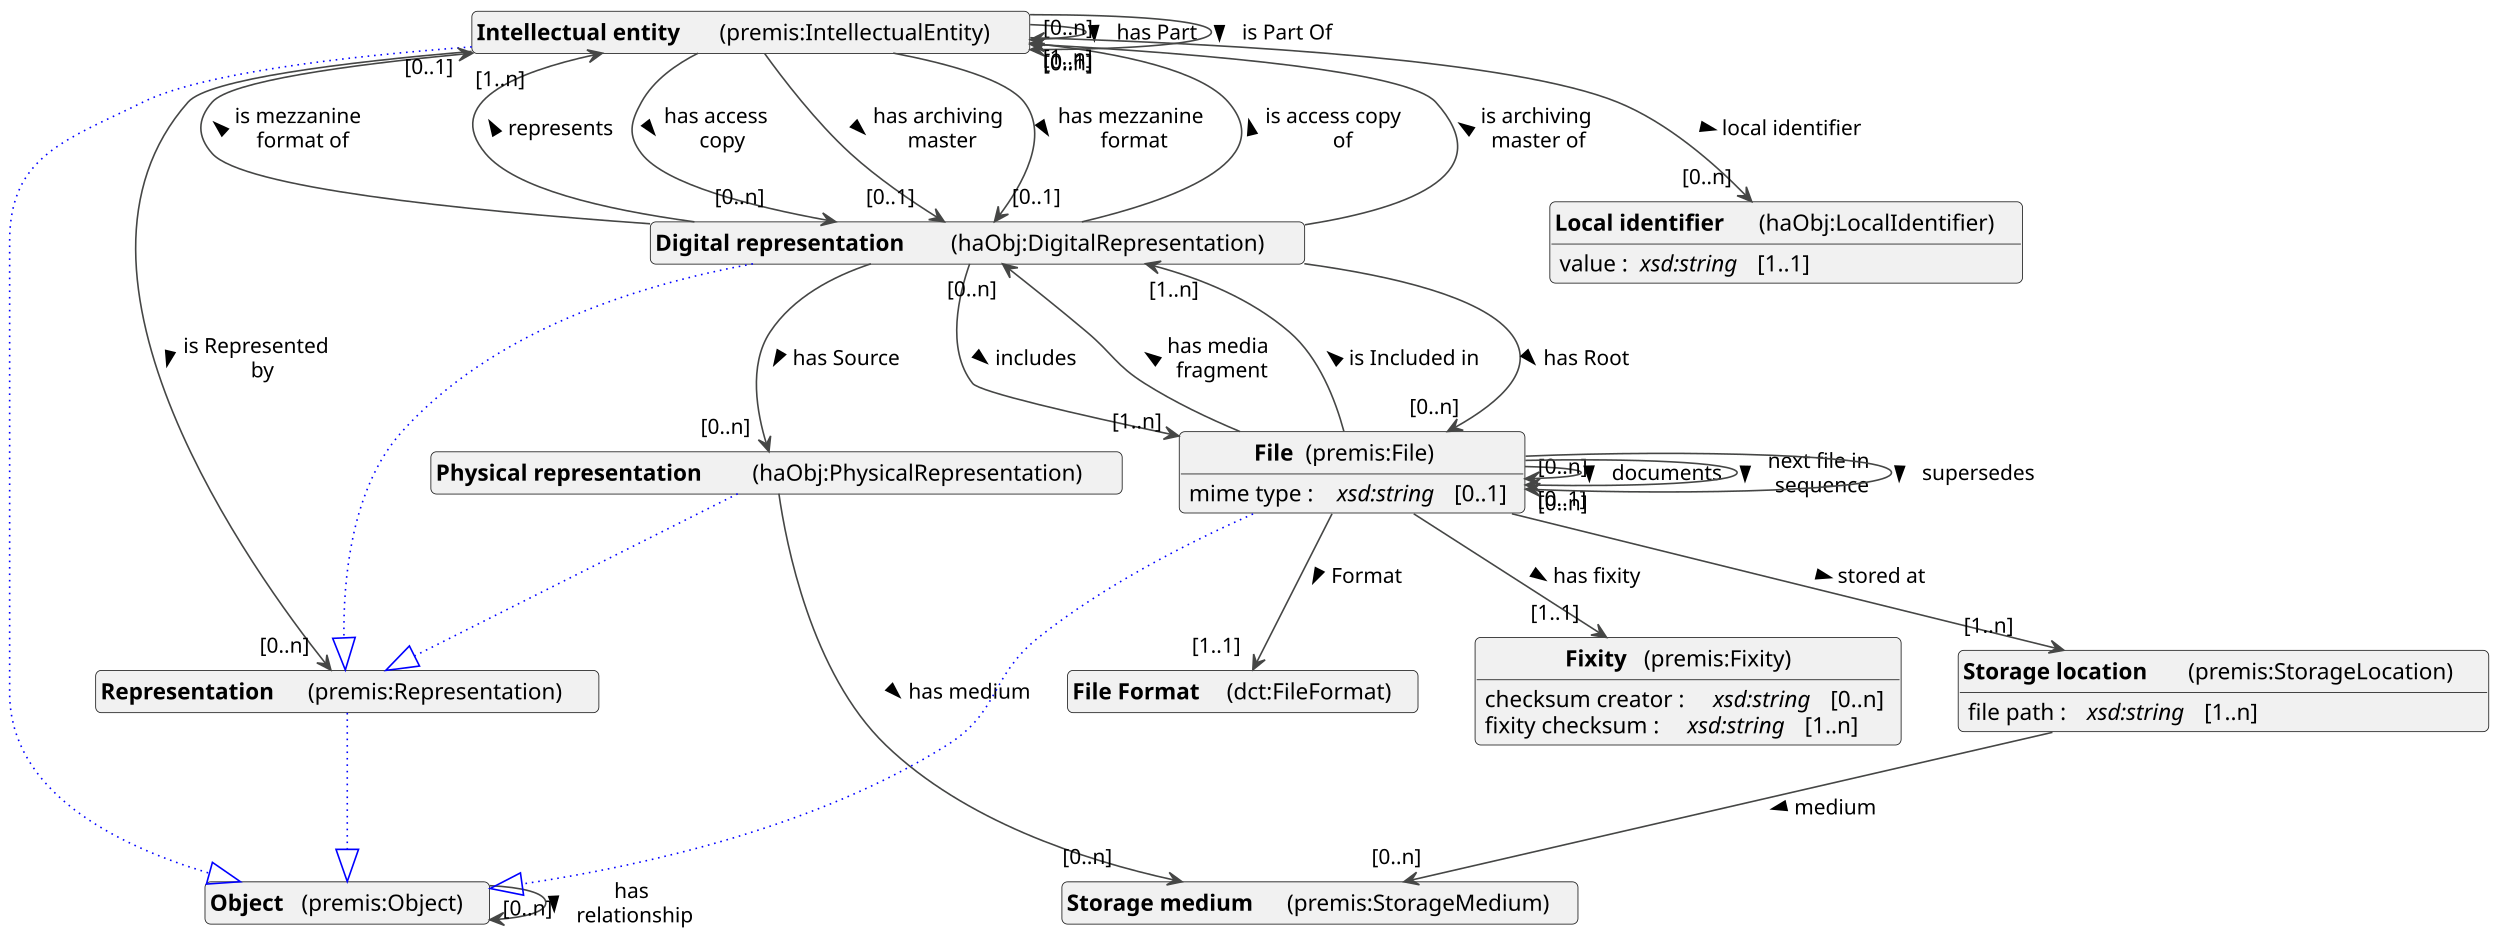
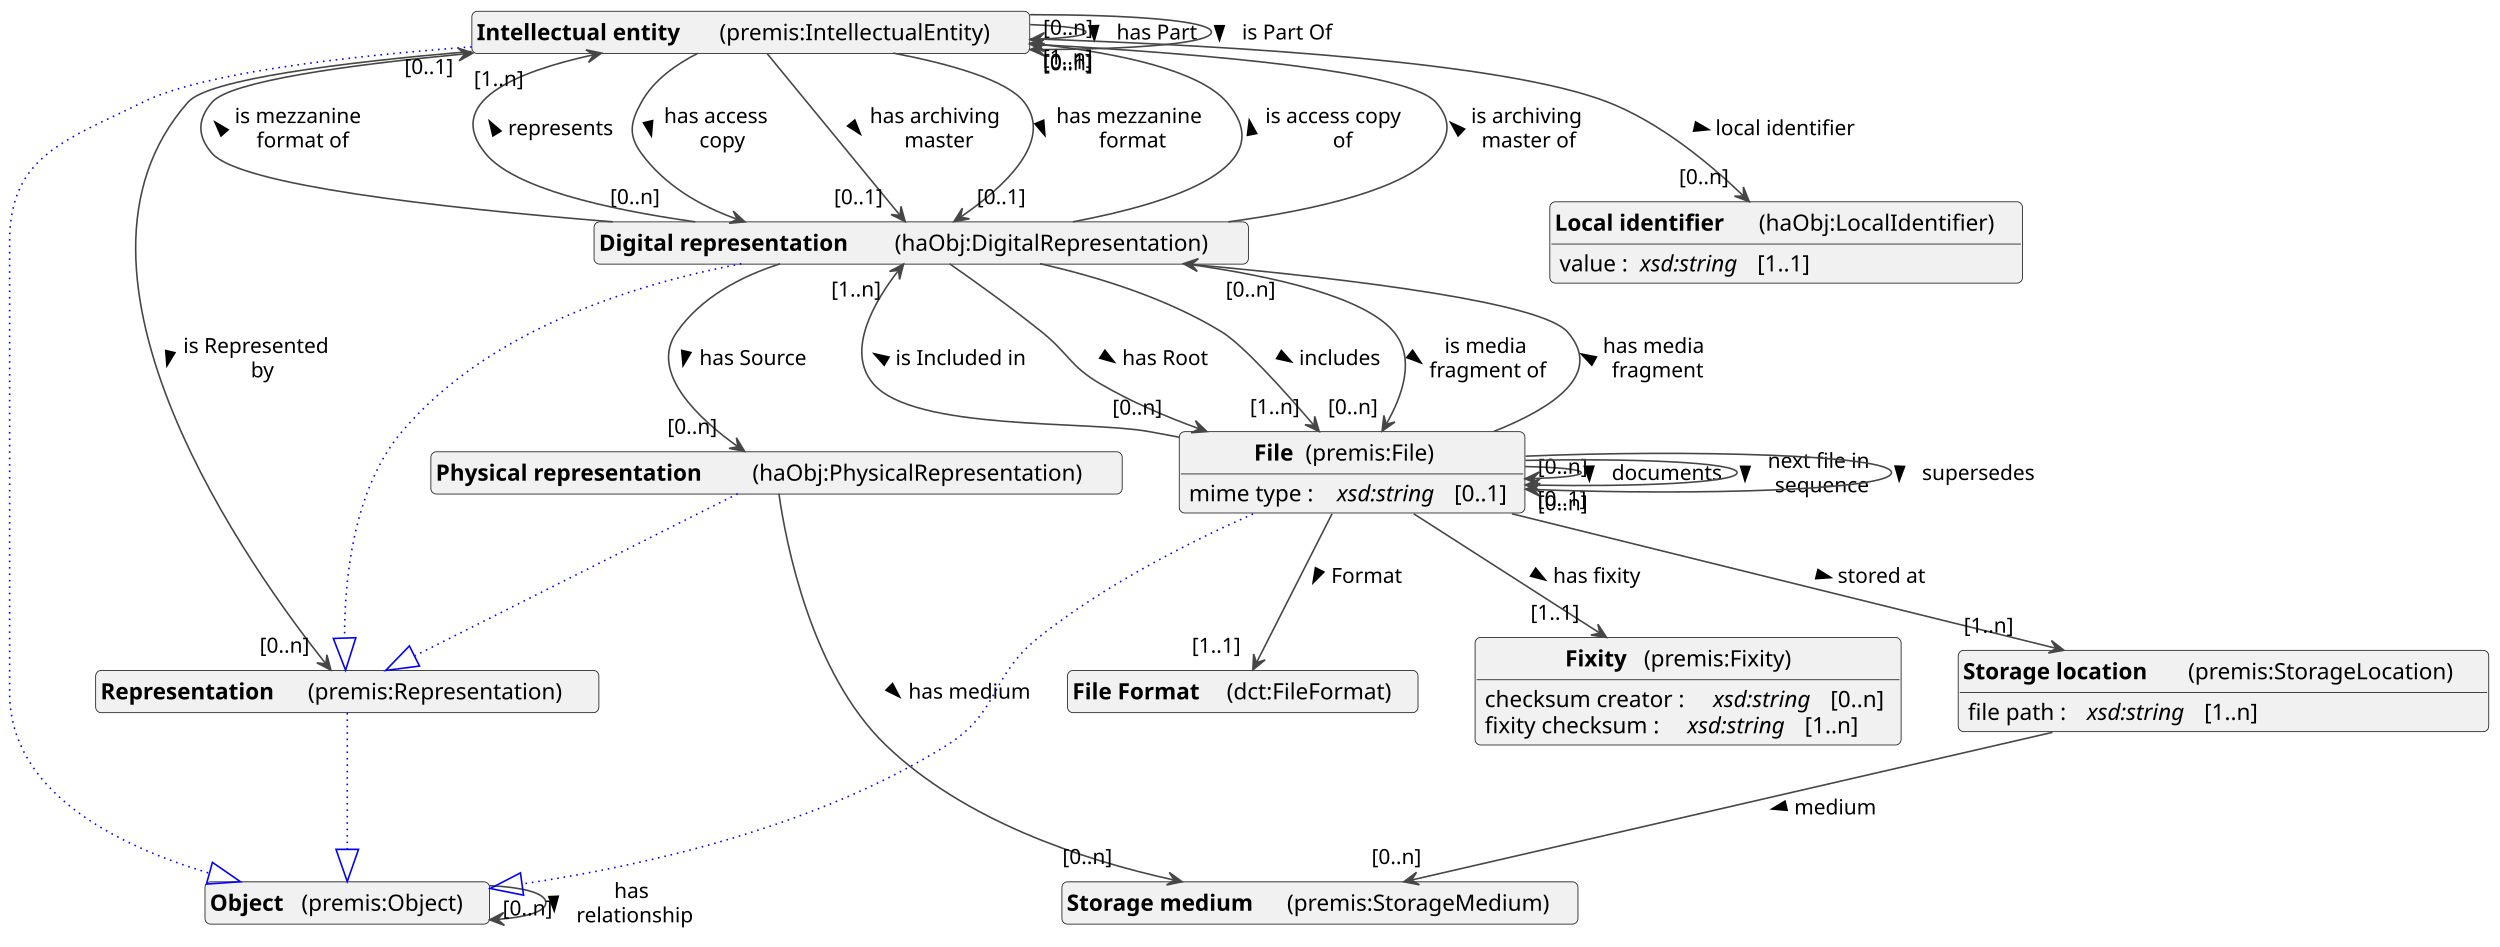
<svg xmlns="http://www.w3.org/2000/svg" xmlns:xlink="http://www.w3.org/1999/xlink" contentStyleType="text/css" height="589px" preserveAspectRatio="none" style="width:1555px;height:589px;background:#FFFFFF;" version="1.1" viewBox="0 0 1555 589" width="1555px" zoomAndPan="magnify">
  <defs />
  <g>
    <a href="#premis%3AObject" target="_top" title="#premis%3AObject" xlink:actuate="onRequest" xlink:href="#premis%3AObject" xlink:show="new" xlink:title="#premis%3AObject" xlink:type="simple">
      <g id="elem_premis_Object">
        <rect codeLine="28" fill="#F1F1F1" height="26.297" id="premis_Object" rx="3.5" ry="3.5" style="stroke:#181818;stroke-width:0.5;" width="177" x="127.5" y="548.5" />
        <text fill="#000000" font-family="sans-serif" font-size="14" font-weight="bold" lengthAdjust="spacing" textLength="53" x="130.5" y="566.495">Object</text>
        <text fill="#000000" font-family="sans-serif" font-size="14" lengthAdjust="spacing" textLength="114" x="187.5" y="566.495">(premis:Object)</text>
      </g>
    </a>
    <a href="#premis%3AIntellectualEntity" target="_top" title="#premis%3AIntellectualEntity" xlink:actuate="onRequest" xlink:href="#premis%3AIntellectualEntity" xlink:show="new" xlink:title="#premis%3AIntellectualEntity" xlink:type="simple">
      <g id="elem_premis_IntellectualEntity">
        <rect codeLine="14" fill="#F1F1F1" height="26.297" id="premis_IntellectualEntity" rx="3.5" ry="3.5" style="stroke:#181818;stroke-width:0.5;" width="347" x="293.5" y="7" />
        <text fill="#000000" font-family="sans-serif" font-size="14" font-weight="bold" lengthAdjust="spacing" textLength="147" x="296.5" y="24.995">Intellectual entity</text>
        <text fill="#000000" font-family="sans-serif" font-size="14" lengthAdjust="spacing" textLength="190" x="447.5" y="24.995">(premis:IntellectualEntity)</text>
      </g>
    </a>
    <a href="#haObj%3APhysicalRepresentation" target="_top" title="#haObj%3APhysicalRepresentation" xlink:actuate="onRequest" xlink:href="#haObj%3APhysicalRepresentation" xlink:show="new" xlink:title="#haObj%3APhysicalRepresentation" xlink:type="simple">
      <g id="elem_haObj_PhysicalRepresentation">
        <rect codeLine="16" fill="#F1F1F1" height="26.297" id="haObj_PhysicalRepresentation" rx="3.5" ry="3.5" style="stroke:#181818;stroke-width:0.5;" width="430" x="268" y="281" />
        <text fill="#000000" font-family="sans-serif" font-size="14" font-weight="bold" lengthAdjust="spacing" textLength="193" x="271" y="298.995">Physical representation</text>
        <text fill="#000000" font-family="sans-serif" font-size="14" lengthAdjust="spacing" textLength="227" x="468" y="298.995">(haObj:PhysicalRepresentation)</text>
      </g>
    </a>
    <a href="#premis%3ARepresentation" target="_top" title="#premis%3ARepresentation" xlink:actuate="onRequest" xlink:href="#premis%3ARepresentation" xlink:show="new" xlink:title="#premis%3ARepresentation" xlink:type="simple">
      <g id="elem_premis_Representation">
        <rect codeLine="27" fill="#F1F1F1" height="26.297" id="premis_Representation" rx="3.5" ry="3.5" style="stroke:#181818;stroke-width:0.5;" width="313" x="59.5" y="417" />
        <text fill="#000000" font-family="sans-serif" font-size="14" font-weight="bold" lengthAdjust="spacing" textLength="125" x="62.5" y="434.995">Representation</text>
        <text fill="#000000" font-family="sans-serif" font-size="14" lengthAdjust="spacing" textLength="178" x="191.5" y="434.995">(premis:Representation)</text>
      </g>
    </a>
    <a href="#haObj%3ADigitalRepresentation" target="_top" title="#haObj%3ADigitalRepresentation" xlink:actuate="onRequest" xlink:href="#haObj%3ADigitalRepresentation" xlink:show="new" xlink:title="#haObj%3ADigitalRepresentation" xlink:type="simple">
      <g id="elem_haObj_DigitalRepresentation">
-         <rect codeLine="18" fill="#F1F1F1" height="26.297" id="haObj_DigitalRepresentation" rx="3.5" ry="3.5" style="stroke:#181818;stroke-width:0.5;" width="407" x="404.5" y="138" />
-         <text fill="#000000" font-family="sans-serif" font-size="14" font-weight="bold" lengthAdjust="spacing" textLength="180" x="407.5" y="155.995">Digital representation</text>
-         <text fill="#000000" font-family="sans-serif" font-size="14" lengthAdjust="spacing" textLength="217" x="591.5" y="155.995">(haObj:DigitalRepresentation)</text>
+         <rect codeLine="18" fill="#F1F1F1" height="26.297" id="haObj_DigitalRepresentation" rx="3.5" ry="3.5" style="stroke:#181818;stroke-width:0.5;" width="407" x="369.5" y="138" />
+         <text fill="#000000" font-family="sans-serif" font-size="14" font-weight="bold" lengthAdjust="spacing" textLength="180" x="372.5" y="155.995">Digital representation</text>
+         <text fill="#000000" font-family="sans-serif" font-size="14" lengthAdjust="spacing" textLength="217" x="556.5" y="155.995">(haObj:DigitalRepresentation)</text>
      </g>
    </a>
    <a href="#premis%3AFile" target="_top" title="#premis%3AFile" xlink:actuate="onRequest" xlink:href="#premis%3AFile" xlink:show="new" xlink:title="#premis%3AFile" xlink:type="simple">
      <g id="elem_premis_File">
        <rect codeLine="20" fill="#F1F1F1" height="50.594" id="premis_File" rx="3.5" ry="3.5" style="stroke:#181818;stroke-width:0.5;" width="215" x="733.5" y="268.5" />
        <text fill="#000000" font-family="sans-serif" font-size="14" font-weight="bold" lengthAdjust="spacing" textLength="28" x="780" y="286.495">File</text>
        <text fill="#000000" font-family="sans-serif" font-size="14" lengthAdjust="spacing" textLength="90" x="812" y="286.495">(premis:File)</text>
        <line style="stroke:#181818;stroke-width:0.5;" x1="734.5" x2="947.5" y1="294.797" y2="294.797" />
        <text fill="#000000" font-family="sans-serif" font-size="14" lengthAdjust="spacing" textLength="88" x="739.5" y="311.792">mime type :</text>
        <text fill="#000000" font-family="sans-serif" font-size="14" font-style="italic" lengthAdjust="spacing" textLength="69" x="831.5" y="311.792">xsd:string</text>
        <text fill="#000000" font-family="sans-serif" font-size="14" lengthAdjust="spacing" textLength="38" x="904.5" y="311.792">[0..1]</text>
      </g>
    </a>
    <a href="#premis%3AFixity" target="_top" title="#premis%3AFixity" xlink:actuate="onRequest" xlink:href="#premis%3AFixity" xlink:show="new" xlink:title="#premis%3AFixity" xlink:type="simple">
      <g id="elem_premis_Fixity">
        <rect codeLine="22" fill="#F1F1F1" height="66.891" id="premis_Fixity" rx="3.5" ry="3.5" style="stroke:#181818;stroke-width:0.5;" width="265" x="917.5" y="396.5" />
        <text fill="#000000" font-family="sans-serif" font-size="14" font-weight="bold" lengthAdjust="spacing" textLength="45" x="973.5" y="414.495">Fixity</text>
        <text fill="#000000" font-family="sans-serif" font-size="14" lengthAdjust="spacing" textLength="104" x="1022.5" y="414.495">(premis:Fixity)</text>
        <line style="stroke:#181818;stroke-width:0.5;" x1="918.5" x2="1181.5" y1="422.797" y2="422.797" />
        <text fill="#000000" font-family="sans-serif" font-size="14" lengthAdjust="spacing" textLength="138" x="923.5" y="439.792">checksum creator :</text>
        <text fill="#000000" font-family="sans-serif" font-size="14" font-style="italic" lengthAdjust="spacing" textLength="69" x="1065.5" y="439.792">xsd:string</text>
        <text fill="#000000" font-family="sans-serif" font-size="14" lengthAdjust="spacing" textLength="38" x="1138.5" y="439.792">[0..n]</text>
        <text fill="#000000" font-family="sans-serif" font-size="14" lengthAdjust="spacing" textLength="122" x="923.5" y="456.089">fixity checksum :</text>
        <text fill="#000000" font-family="sans-serif" font-size="14" font-style="italic" lengthAdjust="spacing" textLength="69" x="1049.5" y="456.089">xsd:string</text>
        <text fill="#000000" font-family="sans-serif" font-size="14" lengthAdjust="spacing" textLength="38" x="1122.5" y="456.089">[1..n]</text>
      </g>
    </a>
    <a href="#premis%3AStorageLocation" target="_top" title="#premis%3AStorageLocation" xlink:actuate="onRequest" xlink:href="#premis%3AStorageLocation" xlink:show="new" xlink:title="#premis%3AStorageLocation" xlink:type="simple">
      <g id="elem_premis_StorageLocation">
        <rect codeLine="23" fill="#F1F1F1" height="50.594" id="premis_StorageLocation" rx="3.5" ry="3.5" style="stroke:#181818;stroke-width:0.5;" width="330" x="1218" y="404.5" />
        <text fill="#000000" font-family="sans-serif" font-size="14" font-weight="bold" lengthAdjust="spacing" textLength="136" x="1221" y="422.495">Storage location</text>
        <text fill="#000000" font-family="sans-serif" font-size="14" lengthAdjust="spacing" textLength="184" x="1361" y="422.495">(premis:StorageLocation)</text>
        <line style="stroke:#181818;stroke-width:0.5;" x1="1219" x2="1547" y1="430.797" y2="430.797" />
        <text fill="#000000" font-family="sans-serif" font-size="14" lengthAdjust="spacing" textLength="70" x="1224" y="447.792">file path :</text>
        <text fill="#000000" font-family="sans-serif" font-size="14" font-style="italic" lengthAdjust="spacing" textLength="69" x="1298" y="447.792">xsd:string</text>
        <text fill="#000000" font-family="sans-serif" font-size="14" lengthAdjust="spacing" textLength="38" x="1371" y="447.792">[1..n]</text>
      </g>
    </a>
    <a href="#haObj%3ALocalIdentifier" target="_top" title="#haObj%3ALocalIdentifier" xlink:actuate="onRequest" xlink:href="#haObj%3ALocalIdentifier" xlink:show="new" xlink:title="#haObj%3ALocalIdentifier" xlink:type="simple">
      <g id="elem_haObj_LocalIdentifier">
        <rect codeLine="24" fill="#F1F1F1" height="50.594" id="haObj_LocalIdentifier" rx="3.5" ry="3.5" style="stroke:#181818;stroke-width:0.5;" width="294" x="964" y="125.5" />
        <text fill="#000000" font-family="sans-serif" font-size="14" font-weight="bold" lengthAdjust="spacing" textLength="123" x="967" y="143.495">Local identifier</text>
        <text fill="#000000" font-family="sans-serif" font-size="14" lengthAdjust="spacing" textLength="161" x="1094" y="143.495">(haObj:LocalIdentifier)</text>
        <line style="stroke:#181818;stroke-width:0.5;" x1="965" x2="1257" y1="151.797" y2="151.797" />
        <text fill="#000000" font-family="sans-serif" font-size="14" lengthAdjust="spacing" textLength="46" x="970" y="168.792">value :</text>
        <text fill="#000000" font-family="sans-serif" font-size="14" font-style="italic" lengthAdjust="spacing" textLength="69" x="1020" y="168.792">xsd:string</text>
        <text fill="#000000" font-family="sans-serif" font-size="14" lengthAdjust="spacing" textLength="38" x="1093" y="168.792">[1..1]</text>
      </g>
    </a>
+     <a href="#dct%3AFileFormat" target="_top" title="#dct%3AFileFormat" xlink:actuate="onRequest" xlink:href="#dct%3AFileFormat" xlink:show="new" xlink:title="#dct%3AFileFormat" xlink:type="simple">
+       <g id="elem_dct_FileFormat">
+         <rect codeLine="25" fill="#F1F1F1" height="26.297" id="dct_FileFormat" rx="3.5" ry="3.5" style="stroke:#181818;stroke-width:0.5;" width="218" x="664" y="417" />
+         <text fill="#000000" font-family="sans-serif" font-size="14" font-weight="bold" lengthAdjust="spacing" textLength="92" x="667" y="434.995">File Format</text>
+         <text fill="#000000" font-family="sans-serif" font-size="14" lengthAdjust="spacing" textLength="116" x="763" y="434.995">(dct:FileFormat)</text>
+       </g>
+     </a>
    <a href="#premis%3AStorageMedium" target="_top" title="#premis%3AStorageMedium" xlink:actuate="onRequest" xlink:href="#premis%3AStorageMedium" xlink:show="new" xlink:title="#premis%3AStorageMedium" xlink:type="simple">
      <g id="elem_premis_StorageMedium">
-         <rect codeLine="25" fill="#F1F1F1" height="26.297" id="premis_StorageMedium" rx="3.5" ry="3.5" style="stroke:#181818;stroke-width:0.5;" width="321" x="660.5" y="548.5" />
+         <rect codeLine="26" fill="#F1F1F1" height="26.297" id="premis_StorageMedium" rx="3.5" ry="3.5" style="stroke:#181818;stroke-width:0.5;" width="321" x="660.5" y="548.5" />
        <text fill="#000000" font-family="sans-serif" font-size="14" font-weight="bold" lengthAdjust="spacing" textLength="133" x="663.5" y="566.495">Storage medium</text>
        <text fill="#000000" font-family="sans-serif" font-size="14" lengthAdjust="spacing" textLength="178" x="800.5" y="566.495">(premis:StorageMedium)</text>
-       </g>
-     </a>
-     <a href="#dct%3AFileFormat" target="_top" title="#dct%3AFileFormat" xlink:actuate="onRequest" xlink:href="#dct%3AFileFormat" xlink:show="new" xlink:title="#dct%3AFileFormat" xlink:type="simple">
-       <g id="elem_dct_FileFormat">
-         <rect codeLine="26" fill="#F1F1F1" height="26.297" id="dct_FileFormat" rx="3.5" ry="3.5" style="stroke:#181818;stroke-width:0.5;" width="218" x="664" y="417" />
-         <text fill="#000000" font-family="sans-serif" font-size="14" font-weight="bold" lengthAdjust="spacing" textLength="92" x="667" y="434.995">File Format</text>
-         <text fill="#000000" font-family="sans-serif" font-size="14" lengthAdjust="spacing" textLength="116" x="763" y="434.995">(dct:FileFormat)</text>
      </g>
    </a>
    <g id="link_premis_Object_premis_Object">
      <path codeLine="32" d="M304.534,550.877 C324.71,551.814 339.5,555.355 339.5,561.5 C339.5,567.117 327.143,570.559 309.61,571.823 " fill="none" id="premis_Object-to-premis_Object" style="stroke:#454645;stroke-width:1.0;" />
      <polygon fill="#454645" points="304.534,572.123,313.754,575.586,309.525,571.828,313.283,567.6,304.534,572.123" style="stroke:#454645;stroke-width:1.0;" />
      <polygon fill="#000000" points="344.732,566.627,347.248,557.456,341.377,557.728,344.732,566.627" style="stroke:#000000;stroke-width:1.0;" />
      <text fill="#000000" font-family="sans-serif" font-size="13" lengthAdjust="spacing" textLength="23" x="382" y="558.567">has</text>
      <text fill="#000000" font-family="sans-serif" font-size="13" lengthAdjust="spacing" textLength="74" x="358.5" y="573.7">relationship</text>
      <text fill="#000000" font-family="sans-serif" font-size="13" lengthAdjust="spacing" textLength="34" x="312.614" y="569.422">[0..n]</text>
    </g>
    <g id="link_premis_IntellectualEntity_premis_Object">
      <path codeLine="34" d="M293.399,29.148 C211.938,35.249 124.966,45.725 89,63.5 C41.235,87.106 6,96.72 6,150 C6,150 6,150 6,431 C6,492.439 71.927,525.684 129.903,543.042 " fill="none" id="premis_IntellectualEntity-to-premis_Object" style="stroke:#0000FF;stroke-width:1.0;stroke-dasharray:1.0,3.0;" />
      <polygon fill="none" points="132.122,536.392,149.555,548.438,128.415,549.892,132.122,536.392" style="stroke:#0000FF;stroke-width:1.0;" />
    </g>
    <g id="link_premis_IntellectualEntity_premis_IntellectualEntity">
      <path codeLine="37" d="M640.75,15.311 C661.756,16.157 675.5,17.72 675.5,20 C675.5,22.084 664.016,23.569 646,24.455 " fill="none" id="premis_IntellectualEntity-to-premis_IntellectualEntity" style="stroke:#454645;stroke-width:1.0;" />
      <polygon fill="#454645" points="640.75,24.689,649.919,28.284,645.745,24.466,649.563,20.292,640.75,24.689" style="stroke:#454645;stroke-width:1.0;" />
      <polygon fill="#000000" points="680.701,25.062,683.274,15.906,677.401,16.143,680.701,25.062" style="stroke:#000000;stroke-width:1.0;" />
      <text fill="#000000" font-family="sans-serif" font-size="13" lengthAdjust="spacing" textLength="53" x="694.5" y="24.567">has Part</text>
      <text fill="#000000" font-family="sans-serif" font-size="13" lengthAdjust="spacing" textLength="34" x="648.797" y="21.634">[0..n]</text>
    </g>
    <g id="link_premis_IntellectualEntity_premis_IntellectualEntity">
      <path codeLine="45" d="M640.688,9.125 C702.167,9.125 753.5,12.75 753.5,20 C753.5,27.052 704.936,30.674 645.707,30.867 " fill="none" id="premis_IntellectualEntity-to-premis_IntellectualEntity-1" style="stroke:#454645;stroke-width:1.0;" />
      <polygon fill="#454645" points="640.688,30.875,649.694,34.862,645.688,30.868,649.682,26.862,640.688,30.875" style="stroke:#454645;stroke-width:1.0;" />
      <polygon fill="#000000" points="758.5,25.066,761.439,16.021,755.561,16.021,758.5,25.066" style="stroke:#000000;stroke-width:1.0;" />
      <text fill="#000000" font-family="sans-serif" font-size="13" lengthAdjust="spacing" textLength="59" x="772.5" y="24.567">is Part Of</text>
      <text fill="#000000" font-family="sans-serif" font-size="13" lengthAdjust="spacing" textLength="34" x="648.733" y="43.714">[0..n]</text>
    </g>
    <g id="link_premis_IntellectualEntity_haObj_DigitalRepresentation">
-       <path codeLine="39" d="M434.189,33.088 C420.769,39.847 406.626,49.741 399,63.5 C392.106,75.939 390.304,84.246 399,95.5 C413.713,114.541 466.203,128.188 514.895,137.064 " fill="none" id="premis_IntellectualEntity-to-haObj_DigitalRepresentation" style="stroke:#454645;stroke-width:1.0;" />
-       <polygon fill="#454645" points="519.896,137.961,511.744,132.435,514.975,137.078,510.331,140.309,519.896,137.961" style="stroke:#454645;stroke-width:1.0;" />
-       <polygon fill="#000000" points="407.066,83.583,403.841,74.635,399.198,78.239,407.066,83.583" style="stroke:#000000;stroke-width:1.0;" />
+       <path codeLine="39" d="M434.189,33.088 C420.769,39.847 406.626,49.741 399,63.5 C392.106,75.939 390.579,84.039 399,95.5 C413.523,115.268 435.196,128.062 458.36,136.293 " fill="none" id="premis_IntellectualEntity-to-haObj_DigitalRepresentation" style="stroke:#454645;stroke-width:1.0;" />
+       <polygon fill="#454645" points="463.324,137.981,456.091,131.296,458.59,136.371,453.515,138.87,463.324,137.981" style="stroke:#454645;stroke-width:1.0;" />
+       <polygon fill="#000000" points="405.14,84.501,405.939,75.024,400.216,76.365,405.14,84.501" style="stroke:#000000;stroke-width:1.0;" />
      <text fill="#000000" font-family="sans-serif" font-size="13" lengthAdjust="spacing" textLength="71" x="413" y="76.567">has access</text>
      <text fill="#000000" font-family="sans-serif" font-size="13" lengthAdjust="spacing" textLength="31" x="435" y="91.7">copy</text>
-       <text fill="#000000" font-family="sans-serif" font-size="13" lengthAdjust="spacing" textLength="34" x="444.511" y="126.908">[0..n]</text>
+       <text fill="#000000" font-family="sans-serif" font-size="13" lengthAdjust="spacing" textLength="34" x="379.445" y="126.936">[0..n]</text>
    </g>
    <g id="link_premis_IntellectualEntity_haObj_DigitalRepresentation">
-       <path codeLine="41" d="M475.548,33.224 C486.75,48.745 507.509,75.864 529,95.5 C545.641,110.704 566.755,125.059 582.968,135.215 " fill="none" id="premis_IntellectualEntity-to-haObj_DigitalRepresentation-1" style="stroke:#454645;stroke-width:1.0;" />
-       <polygon fill="#454645" points="587.403,137.966,581.862,129.824,583.154,135.331,577.646,136.623,587.403,137.966" style="stroke:#454645;stroke-width:1.0;" />
-       <polygon fill="#000000" points="537.626,83.076,533.09,74.716,529.043,78.979,537.626,83.076" style="stroke:#000000;stroke-width:1.0;" />
-       <text fill="#000000" font-family="sans-serif" font-size="13" lengthAdjust="spacing" textLength="85" x="543" y="76.567">has archiving</text>
-       <text fill="#000000" font-family="sans-serif" font-size="13" lengthAdjust="spacing" textLength="46" x="564.5" y="91.7">master</text>
-       <text fill="#000000" font-family="sans-serif" font-size="13" lengthAdjust="spacing" textLength="34" x="538.599" y="126.915">[0..1]</text>
+       <path codeLine="41" d="M477.164,33.369 C496.445,56.834 538.318,107.793 559.762,133.89 " fill="none" id="premis_IntellectualEntity-to-haObj_DigitalRepresentation-1" style="stroke:#454645;stroke-width:1.0;" />
+       <polygon fill="#454645" points="563.022,137.857,560.4,128.363,559.848,133.993,554.218,133.441,563.022,137.857" style="stroke:#454645;stroke-width:1.0;" />
+       <polygon fill="#000000" points="535.174,83.496,531.703,74.642,527.161,78.373,535.174,83.496" style="stroke:#000000;stroke-width:1.0;" />
+       <text fill="#000000" font-family="sans-serif" font-size="13" lengthAdjust="spacing" textLength="85" x="541" y="76.567">has archiving</text>
+       <text fill="#000000" font-family="sans-serif" font-size="13" lengthAdjust="spacing" textLength="46" x="562.5" y="91.7">master</text>
+       <text fill="#000000" font-family="sans-serif" font-size="13" lengthAdjust="spacing" textLength="34" x="518.737" y="127.022">[0..1]</text>
    </g>
    <g id="link_premis_IntellectualEntity_haObj_DigitalRepresentation">
-       <path codeLine="43" d="M555.573,33.017 C591.143,39.822 626.282,49.772 637,63.5 C653.402,84.508 635.712,115.272 621.661,133.889 " fill="none" id="premis_IntellectualEntity-to-haObj_DigitalRepresentation-2" style="stroke:#454645;stroke-width:1.0;" />
-       <polygon fill="#454645" points="618.552,137.896,627.23,133.239,621.618,133.946,620.91,128.334,618.552,137.896" style="stroke:#454645;stroke-width:1.0;" />
-       <polygon fill="#000000" points="651.74,83.815,649.241,74.639,644.325,77.86,651.74,83.815" style="stroke:#000000;stroke-width:1.0;" />
-       <text fill="#000000" font-family="sans-serif" font-size="13" lengthAdjust="spacing" textLength="97" x="658" y="76.567">has mezzanine</text>
-       <text fill="#000000" font-family="sans-serif" font-size="13" lengthAdjust="spacing" textLength="44" x="684.5" y="91.7">format</text>
-       <text fill="#000000" font-family="sans-serif" font-size="13" lengthAdjust="spacing" textLength="34" x="629.401" y="126.818">[0..1]</text>
+       <path codeLine="43" d="M555.573,33.017 C591.143,39.822 626.282,49.772 637,63.5 C656.236,88.137 622.987,117.52 597.643,134.921 " fill="none" id="premis_IntellectualEntity-to-haObj_DigitalRepresentation-2" style="stroke:#454645;stroke-width:1.0;" />
+       <polygon fill="#454645" points="593.336,137.818,603.037,136.116,597.486,135.028,598.573,129.477,593.336,137.818" style="stroke:#454645;stroke-width:1.0;" />
+       <polygon fill="#000000" points="649.908,84.254,649.173,74.772,643.74,77.015,649.908,84.254" style="stroke:#000000;stroke-width:1.0;" />
+       <text fill="#000000" font-family="sans-serif" font-size="13" lengthAdjust="spacing" textLength="97" x="657" y="76.567">has mezzanine</text>
+       <text fill="#000000" font-family="sans-serif" font-size="13" lengthAdjust="spacing" textLength="44" x="683.5" y="91.7">format</text>
+       <text fill="#000000" font-family="sans-serif" font-size="13" lengthAdjust="spacing" textLength="34" x="607.57" y="126.969">[0..1]</text>
    </g>
    <g id="link_haObj_DigitalRepresentation_premis_IntellectualEntity">
-       <path codeLine="65" d="M672.907,137.992 C728.906,124.83 796.105,100.526 764,63.5 C747.1,44.009 698.812,33.239 645.957,27.358 " fill="none" id="haObj_DigitalRepresentation-to-premis_IntellectualEntity" style="stroke:#454645;stroke-width:1.0;" />
-       <polygon fill="#454645" points="640.829,26.804,649.347,31.748,645.8,27.341,650.207,23.794,640.829,26.804" style="stroke:#454645;stroke-width:1.0;" />
-       <polygon fill="#000000" points="776.817,74.775,776.102,84.258,781.813,82.867,776.817,74.775" style="stroke:#000000;stroke-width:1.0;" />
+       <path codeLine="65" d="M667.289,137.962 C730.984,125.999 797.656,103.488 763,63.5 C746.201,44.117 698.271,33.365 645.745,27.469 " fill="none" id="haObj_DigitalRepresentation-to-premis_IntellectualEntity" style="stroke:#454645;stroke-width:1.0;" />
+       <polygon fill="#454645" points="640.648,26.914,649.162,31.865,645.619,27.456,650.028,23.912,640.648,26.914" style="stroke:#454645;stroke-width:1.0;" />
+       <polygon fill="#000000" points="777.043,74.725,775.889,84.166,781.659,83.041,777.043,74.725" style="stroke:#000000;stroke-width:1.0;" />
      <text fill="#000000" font-family="sans-serif" font-size="13" lengthAdjust="spacing" textLength="93" x="787" y="76.567">is access copy</text>
      <text fill="#000000" font-family="sans-serif" font-size="13" lengthAdjust="spacing" textLength="13" x="829" y="91.7">of</text>
-       <text fill="#000000" font-family="sans-serif" font-size="13" lengthAdjust="spacing" textLength="34" x="648.977" y="42.693">[0..1]</text>
+       <text fill="#000000" font-family="sans-serif" font-size="13" lengthAdjust="spacing" textLength="34" x="648.747" y="42.833">[0..1]</text>
    </g>
    <g id="link_haObj_DigitalRepresentation_premis_IntellectualEntity">
-       <path codeLine="67" d="M811.68,139.805 C881.052,128.845 932.299,106.914 893,63.5 C875.876,44.583 754.549,33.732 645.736,27.736 " fill="none" id="haObj_DigitalRepresentation-to-premis_IntellectualEntity-1" style="stroke:#454645;stroke-width:1.0;" />
+       <path codeLine="67" d="M763.983,137.998 C821.757,130.124 874.779,117.086 893,95.5 C902.174,84.632 902.544,74.044 893,63.5 C875.876,44.583 754.549,33.732 645.736,27.736 " fill="none" id="haObj_DigitalRepresentation-to-premis_IntellectualEntity-1" style="stroke:#454645;stroke-width:1.0;" />
      <polygon fill="#454645" points="640.565,27.455,649.335,31.938,645.558,27.726,649.769,23.949,640.565,27.455" style="stroke:#454645;stroke-width:1.0;" />
-       <polygon fill="#000000" points="907.856,76.835,913.707,84.332,916.997,79.461,907.856,76.835" style="stroke:#000000;stroke-width:1.0;" />
-       <text fill="#000000" font-family="sans-serif" font-size="13" lengthAdjust="spacing" textLength="72" x="921" y="76.567">is archiving</text>
-       <text fill="#000000" font-family="sans-serif" font-size="13" lengthAdjust="spacing" textLength="63" x="927.5" y="91.7">master of</text>
+       <polygon fill="#000000" points="902.343,76.223,906.954,84.541,910.963,80.242,902.343,76.223" style="stroke:#000000;stroke-width:1.0;" />
+       <text fill="#000000" font-family="sans-serif" font-size="13" lengthAdjust="spacing" textLength="72" x="915" y="76.567">is archiving</text>
+       <text fill="#000000" font-family="sans-serif" font-size="13" lengthAdjust="spacing" textLength="63" x="921.5" y="91.7">master of</text>
      <text fill="#000000" font-family="sans-serif" font-size="13" lengthAdjust="spacing" textLength="34" x="648.605" y="40.149">[1..n]</text>
    </g>
    <g id="link_haObj_DigitalRepresentation_premis_IntellectualEntity">
-       <path codeLine="69" d="M404.36,139.189 C283.744,130.641 150.809,116.585 132,95.5 C122.533,84.887 122.597,74.171 132,63.5 C143.379,50.587 214.809,40.577 288.804,33.525 " fill="none" id="haObj_DigitalRepresentation-to-premis_IntellectualEntity-2" style="stroke:#454645;stroke-width:1.0;" />
+       <path codeLine="71" d="M381.201,137.982 C270.265,129.018 149.197,114.953 132,95.5 C122.58,84.844 122.597,74.171 132,63.5 C143.379,50.587 214.809,40.577 288.804,33.525 " fill="none" id="haObj_DigitalRepresentation-to-premis_IntellectualEntity-2" style="stroke:#454645;stroke-width:1.0;" />
      <polygon fill="#454645" points="294.135,33.023,284.799,29.887,289.157,33.493,285.551,37.851,294.135,33.023" style="stroke:#454645;stroke-width:1.0;" />
-       <polygon fill="#000000" points="133.31,76.259,138.002,84.531,141.969,80.194,133.31,76.259" style="stroke:#000000;stroke-width:1.0;" />
+       <polygon fill="#000000" points="133.687,75.888,137.479,84.61,141.881,80.716,133.687,75.888" style="stroke:#000000;stroke-width:1.0;" />
      <text fill="#000000" font-family="sans-serif" font-size="13" lengthAdjust="spacing" textLength="84" x="146" y="76.567">is mezzanine</text>
      <text fill="#000000" font-family="sans-serif" font-size="13" lengthAdjust="spacing" textLength="61" x="159.5" y="91.7">format of</text>
      <text fill="#000000" font-family="sans-serif" font-size="13" lengthAdjust="spacing" textLength="34" x="251.532" y="46.016">[0..1]</text>
    </g>
    <g id="link_haObj_DigitalRepresentation_premis_IntellectualEntity">
-       <path codeLine="71" d="M431.945,137.982 C374.157,130.101 320.061,117.062 302,95.5 C275.366,63.703 320.038,44.891 369.578,34.126 " fill="none" id="haObj_DigitalRepresentation-to-premis_IntellectualEntity-3" style="stroke:#454645;stroke-width:1.0;" />
-       <polygon fill="#454645" points="374.697,33.046,365.065,30.991,369.805,34.079,366.717,38.819,374.697,33.046" style="stroke:#454645;stroke-width:1.0;" />
-       <polygon fill="#000000" points="304.426,75.28,306.563,84.547,311.602,81.521,304.426,75.28" style="stroke:#000000;stroke-width:1.0;" />
+       <path codeLine="73" d="M432.469,137.99 C375.701,129.958 319.445,116.803 302,95.5 C275.865,63.586 319.893,44.813 369.014,34.096 " fill="none" id="haObj_DigitalRepresentation-to-premis_IntellectualEntity-3" style="stroke:#454645;stroke-width:1.0;" />
+       <polygon fill="#454645" points="374.09,33.021,364.457,30.972,369.199,34.057,366.114,38.799,374.09,33.021" style="stroke:#454645;stroke-width:1.0;" />
+       <polygon fill="#000000" points="304.394,75.299,306.6,84.55,311.617,81.487,304.394,75.299" style="stroke:#000000;stroke-width:1.0;" />
      <text fill="#000000" font-family="sans-serif" font-size="13" lengthAdjust="spacing" textLength="69" x="316" y="84.067">represents</text>
-       <text fill="#000000" font-family="sans-serif" font-size="13" lengthAdjust="spacing" textLength="34" x="295.61" y="53.554">[1..n]</text>
+       <text fill="#000000" font-family="sans-serif" font-size="13" lengthAdjust="spacing" textLength="34" x="294.752" y="53.519">[1..n]</text>
    </g>
    <g id="link_premis_IntellectualEntity_premis_Representation">
      <path codeLine="47" d="M293.341,31.959 C211.76,38.924 129.557,49.325 117,63.5 C22.89,169.729 157.898,356.705 202.531,412.707 " fill="none" id="premis_IntellectualEntity-to-premis_Representation" style="stroke:#454645;stroke-width:1.0;" />
      <polygon fill="#454645" points="205.829,416.813,203.31,407.292,202.697,412.915,197.074,412.303,205.829,416.813" style="stroke:#454645;stroke-width:1.0;" />
      <polygon fill="#000000" points="103.84,227.496,108.797,219.38,103.08,218.016,103.84,227.496" style="stroke:#000000;stroke-width:1.0;" />
      <text fill="#000000" font-family="sans-serif" font-size="13" lengthAdjust="spacing" textLength="96" x="114" y="219.567">is Represented</text>
      <text fill="#000000" font-family="sans-serif" font-size="13" lengthAdjust="spacing" textLength="16" x="156" y="234.7">by</text>
      <text fill="#000000" font-family="sans-serif" font-size="13" lengthAdjust="spacing" textLength="34" x="161.47" y="405.962">[0..n]</text>
    </g>
    <g id="link_premis_IntellectualEntity_haObj_LocalIdentifier">
-       <path codeLine="49" d="M640.801,23.46 C772.657,27.414 941.812,37.573 1006,63.5 C1037.21,76.105 1066.21,101.479 1085.79,121.501 " fill="none" id="premis_IntellectualEntity-to-haObj_LocalIdentifier" style="stroke:#454645;stroke-width:1.0;" />
-       <polygon fill="#454645" points="1089.57,125.429,1086.202,116.174,1086.099,121.83,1080.443,121.727,1089.57,125.429" style="stroke:#454645;stroke-width:1.0;" />
-       <polygon fill="#000000" points="1066.883,80.642,1058.682,75.826,1057.417,81.566,1066.883,80.642" style="stroke:#000000;stroke-width:1.0;" />
-       <text fill="#000000" font-family="sans-serif" font-size="13" lengthAdjust="spacing" textLength="89" x="1071" y="84.067">local identifier</text>
-       <text fill="#000000" font-family="sans-serif" font-size="13" lengthAdjust="spacing" textLength="34" x="1046.203" y="114.501">[0..n]</text>
+       <path codeLine="49" d="M640.676,24.13 C770.668,28.47 936.516,38.82 1000,63.5 C1032.58,76.167 1063.42,101.699 1084.29,121.756 " fill="none" id="premis_IntellectualEntity-to-haObj_LocalIdentifier" style="stroke:#454645;stroke-width:1.0;" />
+       <polygon fill="#454645" points="1088.06,125.434,1084.399,116.291,1084.476,121.947,1078.82,122.025,1088.06,125.434" style="stroke:#454645;stroke-width:1.0;" />
+       <polygon fill="#000000" points="1062.883,80.641,1054.681,75.827,1053.418,81.567,1062.883,80.641" style="stroke:#000000;stroke-width:1.0;" />
+       <text fill="#000000" font-family="sans-serif" font-size="13" lengthAdjust="spacing" textLength="89" x="1067" y="84.067">local identifier</text>
+       <text fill="#000000" font-family="sans-serif" font-size="13" lengthAdjust="spacing" textLength="34" x="1044.325" y="114.507">[0..n]</text>
    </g>
    <g id="link_haObj_PhysicalRepresentation_premis_Representation">
      <path codeLine="51" d="M458.835,307.128 C413.362,329.949 314.572,379.529 258.008,407.917 " fill="none" id="haObj_PhysicalRepresentation-to-premis_Representation" style="stroke:#0000FF;stroke-width:1.0;stroke-dasharray:1.0,3.0;" />
      <polygon fill="none" points="260.933,414.281,239.918,416.996,254.654,401.769,260.933,414.281" style="stroke:#0000FF;stroke-width:1.0;" />
    </g>
    <g id="link_haObj_PhysicalRepresentation_premis_StorageMedium">
      <path codeLine="54" d="M484.472,307.06 C488.826,337.585 504.397,418.665 551,463.5 C599.605,510.261 672.335,534.693 730.068,547.335 " fill="none" id="haObj_PhysicalRepresentation-to-premis_StorageMedium" style="stroke:#454645;stroke-width:1.0;" />
      <polygon fill="#454645" points="735.254,548.447,727.293,542.649,730.365,547.399,725.615,550.471,735.254,548.447" style="stroke:#454645;stroke-width:1.0;" />
      <polygon fill="#000000" points="559.574,433.563,555.164,425.137,551.053,429.338,559.574,433.563" style="stroke:#000000;stroke-width:1.0;" />
      <text fill="#000000" font-family="sans-serif" font-size="13" lengthAdjust="spacing" textLength="80" x="565" y="434.567">has medium</text>
      <text fill="#000000" font-family="sans-serif" font-size="13" lengthAdjust="spacing" textLength="34" x="660.798" y="537.389">[0..n]</text>
    </g>
    <g id="link_haObj_DigitalRepresentation_premis_Representation">
-       <path codeLine="56" d="M468.299,164.08 C393.352,177.857 305.29,207.024 250,268.5 C218.358,303.682 213.465,360.791 213.93,396.554 " fill="none" id="haObj_DigitalRepresentation-to-premis_Representation" style="stroke:#0000FF;stroke-width:1.0;stroke-dasharray:1.0,3.0;" />
-       <polygon fill="none" points="220.932,396.456,214.797,416.738,206.945,397.057,220.932,396.456" style="stroke:#0000FF;stroke-width:1.0;" />
+       <path codeLine="56" d="M461.163,164.018 C390.286,177.626 302.402,206.639 250,268.5 C219.489,304.519 214.233,361.168 214.32,396.641 " fill="none" id="haObj_DigitalRepresentation-to-premis_Representation" style="stroke:#0000FF;stroke-width:1.0;stroke-dasharray:1.0,3.0;" />
+       <polygon fill="none" points="221.324,396.671,214.963,416.884,207.331,397.116,221.324,396.671" style="stroke:#0000FF;stroke-width:1.0;" />
    </g>
    <g id="link_haObj_DigitalRepresentation_premis_File">
-       <path codeLine="59" d="M811.294,164.035 C868.773,171.926 920.721,184.966 939,206.5 C957.61,228.424 933.783,249.838 904.972,265.875 " fill="none" id="haObj_DigitalRepresentation-to-premis_File" style="stroke:#454645;stroke-width:1.0;" />
-       <polygon fill="#454645" points="900.311,268.402,910.13,267.629,904.707,266.019,906.317,260.596,900.311,268.402" style="stroke:#454645;stroke-width:1.0;" />
-       <polygon fill="#000000" points="954.385,226.246,950.424,217.6,946.098,221.579,954.385,226.246" style="stroke:#000000;stroke-width:1.0;" />
-       <text fill="#000000" font-family="sans-serif" font-size="13" lengthAdjust="spacing" textLength="57" x="960" y="227.067">has Root</text>
-       <text fill="#000000" font-family="sans-serif" font-size="13" lengthAdjust="spacing" textLength="34" x="876.624" y="257.467">[0..n]</text>
+       <path codeLine="59" d="M590.639,164.082 C606.072,174.826 628.938,191.164 648,206.5 C664.679,219.919 665.534,227.671 684,238.5 C703.089,249.695 724.833,259.073 745.927,266.719 " fill="none" id="haObj_DigitalRepresentation-to-premis_File" style="stroke:#454645;stroke-width:1.0;" />
+       <polygon fill="#454645" points="750.701,268.425,743.572,261.629,745.993,266.742,740.88,269.163,750.701,268.425" style="stroke:#454645;stroke-width:1.0;" />
+       <polygon fill="#000000" points="693.171,225.323,687.246,217.884,684.005,222.788,693.171,225.323" style="stroke:#000000;stroke-width:1.0;" />
+       <text fill="#000000" font-family="sans-serif" font-size="13" lengthAdjust="spacing" textLength="57" x="698" y="227.067">has Root</text>
+       <text fill="#000000" font-family="sans-serif" font-size="13" lengthAdjust="spacing" textLength="34" x="691.888" y="257.906">[0..n]</text>
    </g>
    <g id="link_haObj_DigitalRepresentation_premis_File">
-       <path codeLine="63" d="M603.126,164.139 C596.674,182.406 587.976,217.097 605,238.5 C609.241,243.832 669.678,257.734 728.323,270.162 " fill="none" id="haObj_DigitalRepresentation-to-premis_File-1" style="stroke:#454645;stroke-width:1.0;" />
-       <polygon fill="#454645" points="733.263,271.206,725.285,265.431,728.371,270.172,723.63,273.258,733.263,271.206" style="stroke:#454645;stroke-width:1.0;" />
-       <polygon fill="#000000" points="613.816,225.798,608.812,217.709,605.014,222.195,613.816,225.798" style="stroke:#000000;stroke-width:1.0;" />
-       <text fill="#000000" font-family="sans-serif" font-size="13" lengthAdjust="spacing" textLength="52" x="619" y="227.067">includes</text>
-       <text fill="#000000" font-family="sans-serif" font-size="13" lengthAdjust="spacing" textLength="34" x="691.662" y="266.443">[1..n]</text>
+       <path codeLine="63" d="M646.886,164.021 C682.895,172.178 725.713,185.435 760,206.5 C773.037,214.509 798.269,242.413 817.124,264.389 " fill="none" id="haObj_DigitalRepresentation-to-premis_File-1" style="stroke:#454645;stroke-width:1.0;" />
+       <polygon fill="#454645" points="820.566,268.417,817.76,258.976,817.318,264.616,811.678,264.174,820.566,268.417" style="stroke:#454645;stroke-width:1.0;" />
+       <polygon fill="#000000" points="803.307,225.106,797.008,217.98,794.023,223.044,803.307,225.106" style="stroke:#000000;stroke-width:1.0;" />
+       <text fill="#000000" font-family="sans-serif" font-size="13" lengthAdjust="spacing" textLength="52" x="808" y="227.067">includes</text>
+       <text fill="#000000" font-family="sans-serif" font-size="13" lengthAdjust="spacing" textLength="34" x="777.442" y="257.486">[1..n]</text>
+     </g>
+     <g id="link_haObj_DigitalRepresentation_premis_File">
+       <path codeLine="69" d="M736.601,164.029 C794.204,171.941 849.117,184.997 867,206.5 C880.403,222.616 872.72,245.486 862.318,263.662 " fill="none" id="haObj_DigitalRepresentation-to-premis_File-2" style="stroke:#454645;stroke-width:1.0;" />
+       <polygon fill="#454645" points="859.626,268.175,867.672,262.495,862.187,263.881,860.801,258.397,859.626,268.175" style="stroke:#454645;stroke-width:1.0;" />
+       <polygon fill="#000000" points="883.919,225.738,878.655,217.817,875.004,222.424,883.919,225.738" style="stroke:#000000;stroke-width:1.0;" />
+       <text fill="#000000" font-family="sans-serif" font-size="13" lengthAdjust="spacing" textLength="54" x="898.5" y="219.567">is media</text>
+       <text fill="#000000" font-family="sans-serif" font-size="13" lengthAdjust="spacing" textLength="77" x="889" y="234.7">fragment of</text>
+       <text fill="#000000" font-family="sans-serif" font-size="13" lengthAdjust="spacing" textLength="34" x="826.002" y="257.598">[0..n]</text>
    </g>
    <g id="link_premis_File_haObj_DigitalRepresentation">
-       <path codeLine="82" d="M771.292,268.43 C751.463,260.159 730.296,250.052 712,238.5 C693.899,227.071 692.357,220.31 676,206.5 C659.971,192.967 641.357,178.106 627.66,167.325 " fill="none" id="premis_File-to-haObj_DigitalRepresentation" style="stroke:#454645;stroke-width:1.0;" />
-       <polygon fill="#454645" points="623.576,164.116,628.182,172.821,627.508,167.205,633.124,166.53,623.576,164.116" style="stroke:#454645;stroke-width:1.0;" />
-       <polygon fill="#000000" points="712.911,219.755,718.616,227.364,721.999,222.558,712.911,219.755" style="stroke:#000000;stroke-width:1.0;" />
-       <text fill="#000000" font-family="sans-serif" font-size="13" lengthAdjust="spacing" textLength="67" x="726" y="219.567">has media</text>
-       <text fill="#000000" font-family="sans-serif" font-size="13" lengthAdjust="spacing" textLength="60" x="731.5" y="234.7">fragment</text>
-       <text fill="#000000" font-family="sans-serif" font-size="13" lengthAdjust="spacing" textLength="34" x="589.015" y="184.268">[0..n]</text>
+       <path codeLine="84" d="M929.157,268.348 C966.856,253.461 997.589,232.358 975,206.5 C959.066,188.26 844.194,173.887 741.307,164.491 " fill="none" id="premis_File-to-haObj_DigitalRepresentation" style="stroke:#454645;stroke-width:1.0;" />
+       <polygon fill="#454645" points="736.107,164.019,744.708,168.818,741.087,164.472,745.432,160.851,736.107,164.019" style="stroke:#454645;stroke-width:1.0;" />
+       <polygon fill="#000000" points="983.624,220.214,990.118,227.162,992.962,222.018,983.624,220.214" style="stroke:#000000;stroke-width:1.0;" />
+       <text fill="#000000" font-family="sans-serif" font-size="13" lengthAdjust="spacing" textLength="67" x="997" y="219.567">has media</text>
+       <text fill="#000000" font-family="sans-serif" font-size="13" lengthAdjust="spacing" textLength="60" x="1002.5" y="234.7">fragment</text>
+       <text fill="#000000" font-family="sans-serif" font-size="13" lengthAdjust="spacing" textLength="34" x="762.376" y="184.516">[0..n]</text>
    </g>
    <g id="link_premis_File_haObj_DigitalRepresentation">
-       <path codeLine="84" d="M835.9,268.295 C830.628,248.828 820.48,222.402 802,206.5 C778.373,186.17 747.694,173.389 717.733,165.366 " fill="none" id="premis_File-to-haObj_DigitalRepresentation-1" style="stroke:#454645;stroke-width:1.0;" />
-       <polygon fill="#454645" points="712.542,164.021,720.251,170.151,717.382,165.275,722.258,162.407,712.542,164.021" style="stroke:#454645;stroke-width:1.0;" />
-       <polygon fill="#000000" points="826.23,219.282,831.12,227.439,834.981,223.007,826.23,219.282" style="stroke:#000000;stroke-width:1.0;" />
-       <text fill="#000000" font-family="sans-serif" font-size="13" lengthAdjust="spacing" textLength="82" x="839" y="227.067">is Included in</text>
-       <text fill="#000000" font-family="sans-serif" font-size="13" lengthAdjust="spacing" textLength="34" x="714.653" y="184.519">[1..n]</text>
+       <path codeLine="86" d="M733.454,271.944 C727.213,270.767 721.027,269.611 715,268.5 C676.844,261.464 567.967,268.199 543,238.5 C525.788,218.027 544.166,187.094 558.782,168.299 " fill="none" id="premis_File-to-haObj_DigitalRepresentation-1" style="stroke:#454645;stroke-width:1.0;" />
+       <polygon fill="#454645" points="562.017,164.252,553.273,168.783,558.895,168.157,559.521,173.779,562.017,164.252" style="stroke:#454645;stroke-width:1.0;" />
+       <polygon fill="#000000" points="543.7,220.015,549.979,227.158,552.979,222.103,543.7,220.015" style="stroke:#000000;stroke-width:1.0;" />
+       <text fill="#000000" font-family="sans-serif" font-size="13" lengthAdjust="spacing" textLength="82" x="557" y="227.067">is Included in</text>
+       <text fill="#000000" font-family="sans-serif" font-size="13" lengthAdjust="spacing" textLength="34" x="516.999" y="184.458">[1..n]</text>
    </g>
    <g id="link_haObj_DigitalRepresentation_haObj_PhysicalRepresentation">
-       <path codeLine="61" d="M541.704,164.084 C517.807,171.986 493.242,185.022 479,206.5 C465.255,227.229 470.946,257.293 476.693,275.968 " fill="none" id="haObj_DigitalRepresentation-to-haObj_PhysicalRepresentation" style="stroke:#454645;stroke-width:1.0;" />
-       <polygon fill="#454645" points="478.299,280.916,479.324,271.121,476.755,276.16,471.715,273.591,478.299,280.916" style="stroke:#454645;stroke-width:1.0;" />
-       <polygon fill="#000000" points="481.488,226.89,488.573,220.545,483.491,217.592,481.488,226.89" style="stroke:#000000;stroke-width:1.0;" />
-       <text fill="#000000" font-family="sans-serif" font-size="13" lengthAdjust="spacing" textLength="71" x="493" y="227.067">has Source</text>
-       <text fill="#000000" font-family="sans-serif" font-size="13" lengthAdjust="spacing" textLength="34" x="435.754" y="269.846">[0..n]</text>
+       <path codeLine="61" d="M485.253,164.09 C460.428,172.017 436.086,185.065 421,206.5 C403.308,231.639 434.799,260.637 459.018,277.861 " fill="none" id="haObj_DigitalRepresentation-to-haObj_PhysicalRepresentation" style="stroke:#454645;stroke-width:1.0;" />
+       <polygon fill="#454645" points="463.137,280.729,458.035,272.305,459.033,277.873,453.465,278.871,463.137,280.729" style="stroke:#454645;stroke-width:1.0;" />
+       <polygon fill="#000000" points="424.877,227.439,429.773,219.285,424.045,217.964,424.877,227.439" style="stroke:#000000;stroke-width:1.0;" />
+       <text fill="#000000" font-family="sans-serif" font-size="13" lengthAdjust="spacing" textLength="71" x="435" y="227.067">has Source</text>
+       <text fill="#000000" font-family="sans-serif" font-size="13" lengthAdjust="spacing" textLength="34" x="415.083" y="269.846">[0..n]</text>
    </g>
    <g id="link_premis_File_premis_Object">
-       <path codeLine="73" d="M779.386,319.674 C739.088,337.526 686.591,364.15 646,396.5 C615.426,420.867 622.121,442.728 589,463.5 C508.865,513.756 403.491,538.087 325.188,549.801 " fill="none" id="premis_File-to-premis_Object" style="stroke:#0000FF;stroke-width:1.0;stroke-dasharray:1.0,3.0;" />
+       <path codeLine="75" d="M779.386,319.674 C739.088,337.526 686.591,364.15 646,396.5 C615.426,420.867 622.121,442.728 589,463.5 C508.865,513.756 403.491,538.087 325.188,549.801 " fill="none" id="premis_File-to-premis_Object" style="stroke:#0000FF;stroke-width:1.0;stroke-dasharray:1.0,3.0;" />
      <polygon fill="none" points="325.66,556.803,304.882,552.648,323.716,542.938,325.66,556.803" style="stroke:#0000FF;stroke-width:1.0;" />
    </g>
    <g id="link_premis_File_dct_FileFormat">
-       <path codeLine="76" d="M828.528,319.578 C814.925,346.382 793.514,388.576 781.645,411.963 " fill="none" id="premis_File-to-dct_FileFormat" style="stroke:#454645;stroke-width:1.0;" />
+       <path codeLine="78" d="M828.528,319.578 C814.925,346.382 793.514,388.576 781.645,411.963 " fill="none" id="premis_File-to-dct_FileFormat" style="stroke:#454645;stroke-width:1.0;" />
      <polygon fill="#454645" points="779.264,416.656,786.903,410.439,781.526,412.197,779.768,406.82,779.264,416.656" style="stroke:#454645;stroke-width:1.0;" />
      <polygon fill="#000000" points="816.737,362.525,823.451,355.789,818.21,353.129,816.737,362.525" style="stroke:#000000;stroke-width:1.0;" />
      <text fill="#000000" font-family="sans-serif" font-size="13" lengthAdjust="spacing" textLength="46" x="828" y="362.567">Format</text>
      <text fill="#000000" font-family="sans-serif" font-size="13" lengthAdjust="spacing" textLength="34" x="741.305" y="406.006">[1..1]</text>
    </g>
    <g id="link_premis_File_premis_File">
-       <path codeLine="78" d="M948.506,290.191 C969.004,290.647 983.5,291.917 983.5,294 C983.5,295.904 971.389,297.129 953.652,297.673 " fill="none" id="premis_File-to-premis_File" style="stroke:#454645;stroke-width:1.0;" />
+       <path codeLine="80" d="M948.506,290.191 C969.004,290.647 983.5,291.917 983.5,294 C983.5,295.904 971.389,297.129 953.652,297.673 " fill="none" id="premis_File-to-premis_File" style="stroke:#454645;stroke-width:1.0;" />
      <polygon fill="#454645" points="948.506,297.809,957.608,301.571,953.504,297.678,957.398,293.574,948.506,297.809" style="stroke:#454645;stroke-width:1.0;" />
      <polygon fill="#000000" points="988.611,299.065,991.348,289.957,985.472,290.088,988.611,299.065" style="stroke:#000000;stroke-width:1.0;" />
      <text fill="#000000" font-family="sans-serif" font-size="13" lengthAdjust="spacing" textLength="72" x="1002.5" y="298.567">documents</text>
      <text fill="#000000" font-family="sans-serif" font-size="13" lengthAdjust="spacing" textLength="34" x="956.482" y="294.657">[0..n]</text>
    </g>
    <g id="link_premis_File_premis_File">
-       <path codeLine="88" d="M948.779,286.363 C1014.18,284.985 1080.5,287.531 1080.5,294 C1080.5,300.292 1017.76,302.872 954.144,301.742 " fill="none" id="premis_File-to-premis_File-1" style="stroke:#454645;stroke-width:1.0;" />
+       <path codeLine="90" d="M948.779,286.363 C1014.18,284.985 1080.5,287.531 1080.5,294 C1080.5,300.292 1017.76,302.872 954.144,301.742 " fill="none" id="premis_File-to-premis_File-1" style="stroke:#454645;stroke-width:1.0;" />
      <polygon fill="#454645" points="948.779,301.637,957.7,305.811,953.778,301.734,957.855,297.813,948.779,301.637" style="stroke:#454645;stroke-width:1.0;" />
      <polygon fill="#000000" points="1085.395,299.132,1088.524,290.151,1082.647,290.027,1085.395,299.132" style="stroke:#000000;stroke-width:1.0;" />
      <text fill="#000000" font-family="sans-serif" font-size="13" lengthAdjust="spacing" textLength="67" x="1099.5" y="291.067">next file in</text>
      <text fill="#000000" font-family="sans-serif" font-size="13" lengthAdjust="spacing" textLength="62" x="1104" y="306.2">sequence</text>
      <text fill="#000000" font-family="sans-serif" font-size="13" lengthAdjust="spacing" textLength="34" x="956.383" y="314.643">[0..1]</text>
    </g>
    <g id="link_premis_File_premis_File">
-       <path codeLine="92" d="M948.909,283.741 C1050.34,279.533 1176.5,282.953 1176.5,294 C1176.5,304.863 1054.49,308.351 953.98,304.463 " fill="none" id="premis_File-to-premis_File-2" style="stroke:#454645;stroke-width:1.0;" />
+       <path codeLine="94" d="M948.909,283.741 C1050.34,279.533 1176.5,282.953 1176.5,294 C1176.5,304.863 1054.49,308.351 953.98,304.463 " fill="none" id="premis_File-to-premis_File-2" style="stroke:#454645;stroke-width:1.0;" />
      <polygon fill="#454645" points="948.909,304.259,957.74,308.618,953.905,304.46,958.063,300.625,948.909,304.259" style="stroke:#454645;stroke-width:1.0;" />
      <polygon fill="#000000" points="1181.293,299.062,1184.604,290.147,1178.731,289.903,1181.293,299.062" style="stroke:#000000;stroke-width:1.0;" />
      <text fill="#000000" font-family="sans-serif" font-size="13" lengthAdjust="spacing" textLength="74" x="1195.5" y="298.567">supersedes</text>
      <text fill="#000000" font-family="sans-serif" font-size="13" lengthAdjust="spacing" textLength="34" x="956.521" y="317.425">[0..n]</text>
    </g>
    <g id="link_premis_File_premis_Fixity">
-       <path codeLine="80" d="M879.334,319.578 C911.721,340.343 958.512,370.343 994.913,393.681 " fill="none" id="premis_File-to-premis_Fixity" style="stroke:#454645;stroke-width:1.0;" />
+       <path codeLine="82" d="M879.334,319.578 C911.721,340.343 958.512,370.343 994.913,393.681 " fill="none" id="premis_File-to-premis_Fixity" style="stroke:#454645;stroke-width:1.0;" />
      <polygon fill="#454645" points="999.299,396.493,993.882,388.268,995.09,393.794,989.564,395.002,999.299,396.493" style="stroke:#454645;stroke-width:1.0;" />
      <polygon fill="#000000" points="961.209,360.765,955.181,353.409,952.009,358.357,961.209,360.765" style="stroke:#000000;stroke-width:1.0;" />
      <text fill="#000000" font-family="sans-serif" font-size="13" lengthAdjust="spacing" textLength="59" x="966" y="362.567">has fixity</text>
      <text fill="#000000" font-family="sans-serif" font-size="13" lengthAdjust="spacing" textLength="34" x="951.97" y="385.51">[1..1]</text>
    </g>
    <g id="link_premis_File_premis_StorageLocation">
-       <path codeLine="90" d="M940.411,319.578 C1036.43,343.317 1181.28,379.127 1278.86,403.253 " fill="none" id="premis_File-to-premis_StorageLocation" style="stroke:#454645;stroke-width:1.0;" />
+       <path codeLine="92" d="M940.411,319.578 C1036.43,343.317 1181.28,379.127 1278.86,403.253 " fill="none" id="premis_File-to-premis_StorageLocation" style="stroke:#454645;stroke-width:1.0;" />
      <polygon fill="#454645" points="1283.76,404.465,1275.983,398.422,1278.906,403.265,1274.063,406.188,1283.76,404.465" style="stroke:#454645;stroke-width:1.0;" />
      <polygon fill="#000000" points="1138.854,359.266,1130.778,354.243,1129.368,359.949,1138.854,359.266" style="stroke:#000000;stroke-width:1.0;" />
      <text fill="#000000" font-family="sans-serif" font-size="13" lengthAdjust="spacing" textLength="58" x="1143" y="362.567">stored at</text>
      <text fill="#000000" font-family="sans-serif" font-size="13" lengthAdjust="spacing" textLength="34" x="1221.427" y="393.545">[1..n]</text>
    </g>
    <g id="link_premis_StorageLocation_premis_StorageMedium">
-       <path codeLine="104" d="M1276.63,455.51 C1158.3,482.777 971.522,525.816 878.132,547.335 " fill="none" id="premis_StorageLocation-to-premis_StorageMedium" style="stroke:#454645;stroke-width:1.0;" />
+       <path codeLine="106" d="M1276.63,455.51 C1158.3,482.777 971.522,525.816 878.132,547.335 " fill="none" id="premis_StorageLocation-to-premis_StorageMedium" style="stroke:#454645;stroke-width:1.0;" />
      <polygon fill="#454645" points="873.21,548.469,882.878,550.346,878.082,547.346,881.082,542.55,873.21,548.469" style="stroke:#454645;stroke-width:1.0;" />
      <polygon fill="#000000" points="1102.128,503.189,1111.602,504.022,1110.282,498.294,1102.128,503.189" style="stroke:#000000;stroke-width:1.0;" />
      <text fill="#000000" font-family="sans-serif" font-size="13" lengthAdjust="spacing" textLength="53" x="1116" y="506.567">medium</text>
      <text fill="#000000" font-family="sans-serif" font-size="13" lengthAdjust="spacing" textLength="34" x="853.074" y="537.42">[0..n]</text>
    </g>
    <g id="link_premis_Representation_premis_Object">
-       <path codeLine="114" d="M216,443.417 C216,462.708 216,500.508 216,527.953 " fill="none" id="premis_Representation-to-premis_Object" style="stroke:#0000FF;stroke-width:1.0;stroke-dasharray:1.0,3.0;" />
+       <path codeLine="116" d="M216,443.417 C216,462.708 216,500.508 216,527.953 " fill="none" id="premis_Representation-to-premis_Object" style="stroke:#0000FF;stroke-width:1.0;stroke-dasharray:1.0,3.0;" />
      <polygon fill="none" points="223,528.31,216,548.31,209,528.31,223,528.31" style="stroke:#0000FF;stroke-width:1.0;" />
    </g>
  </g>
</svg>
